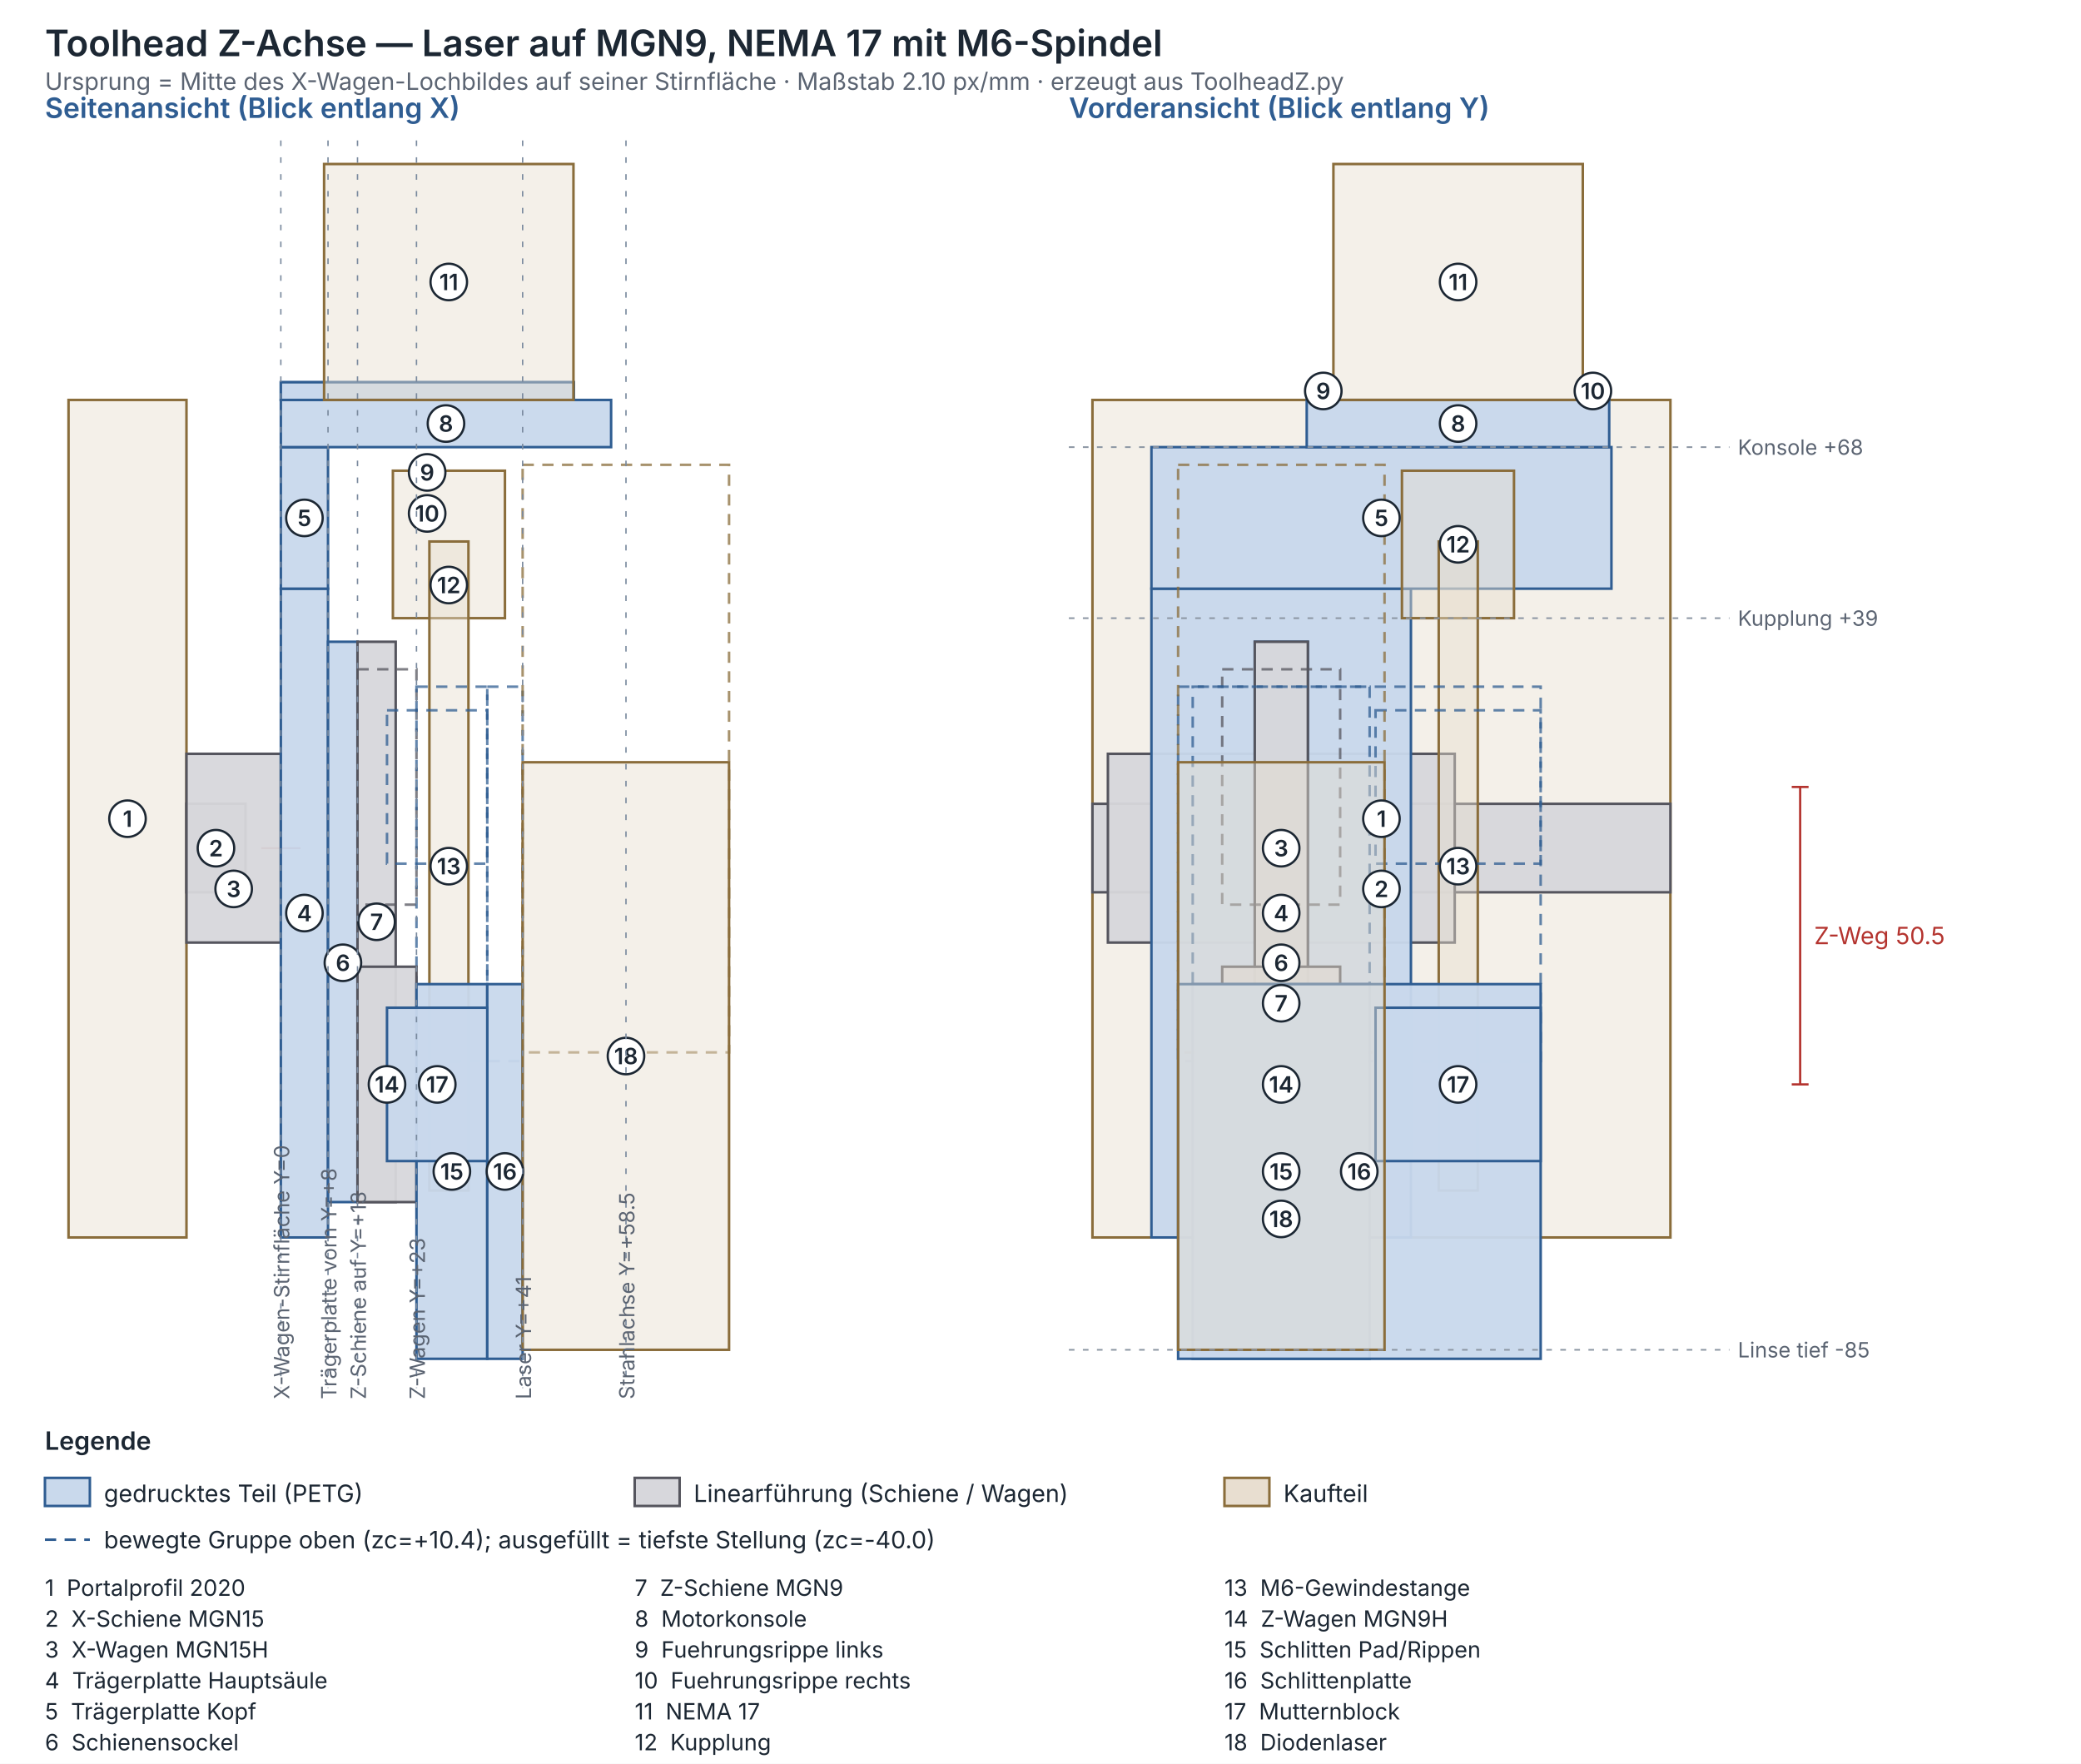
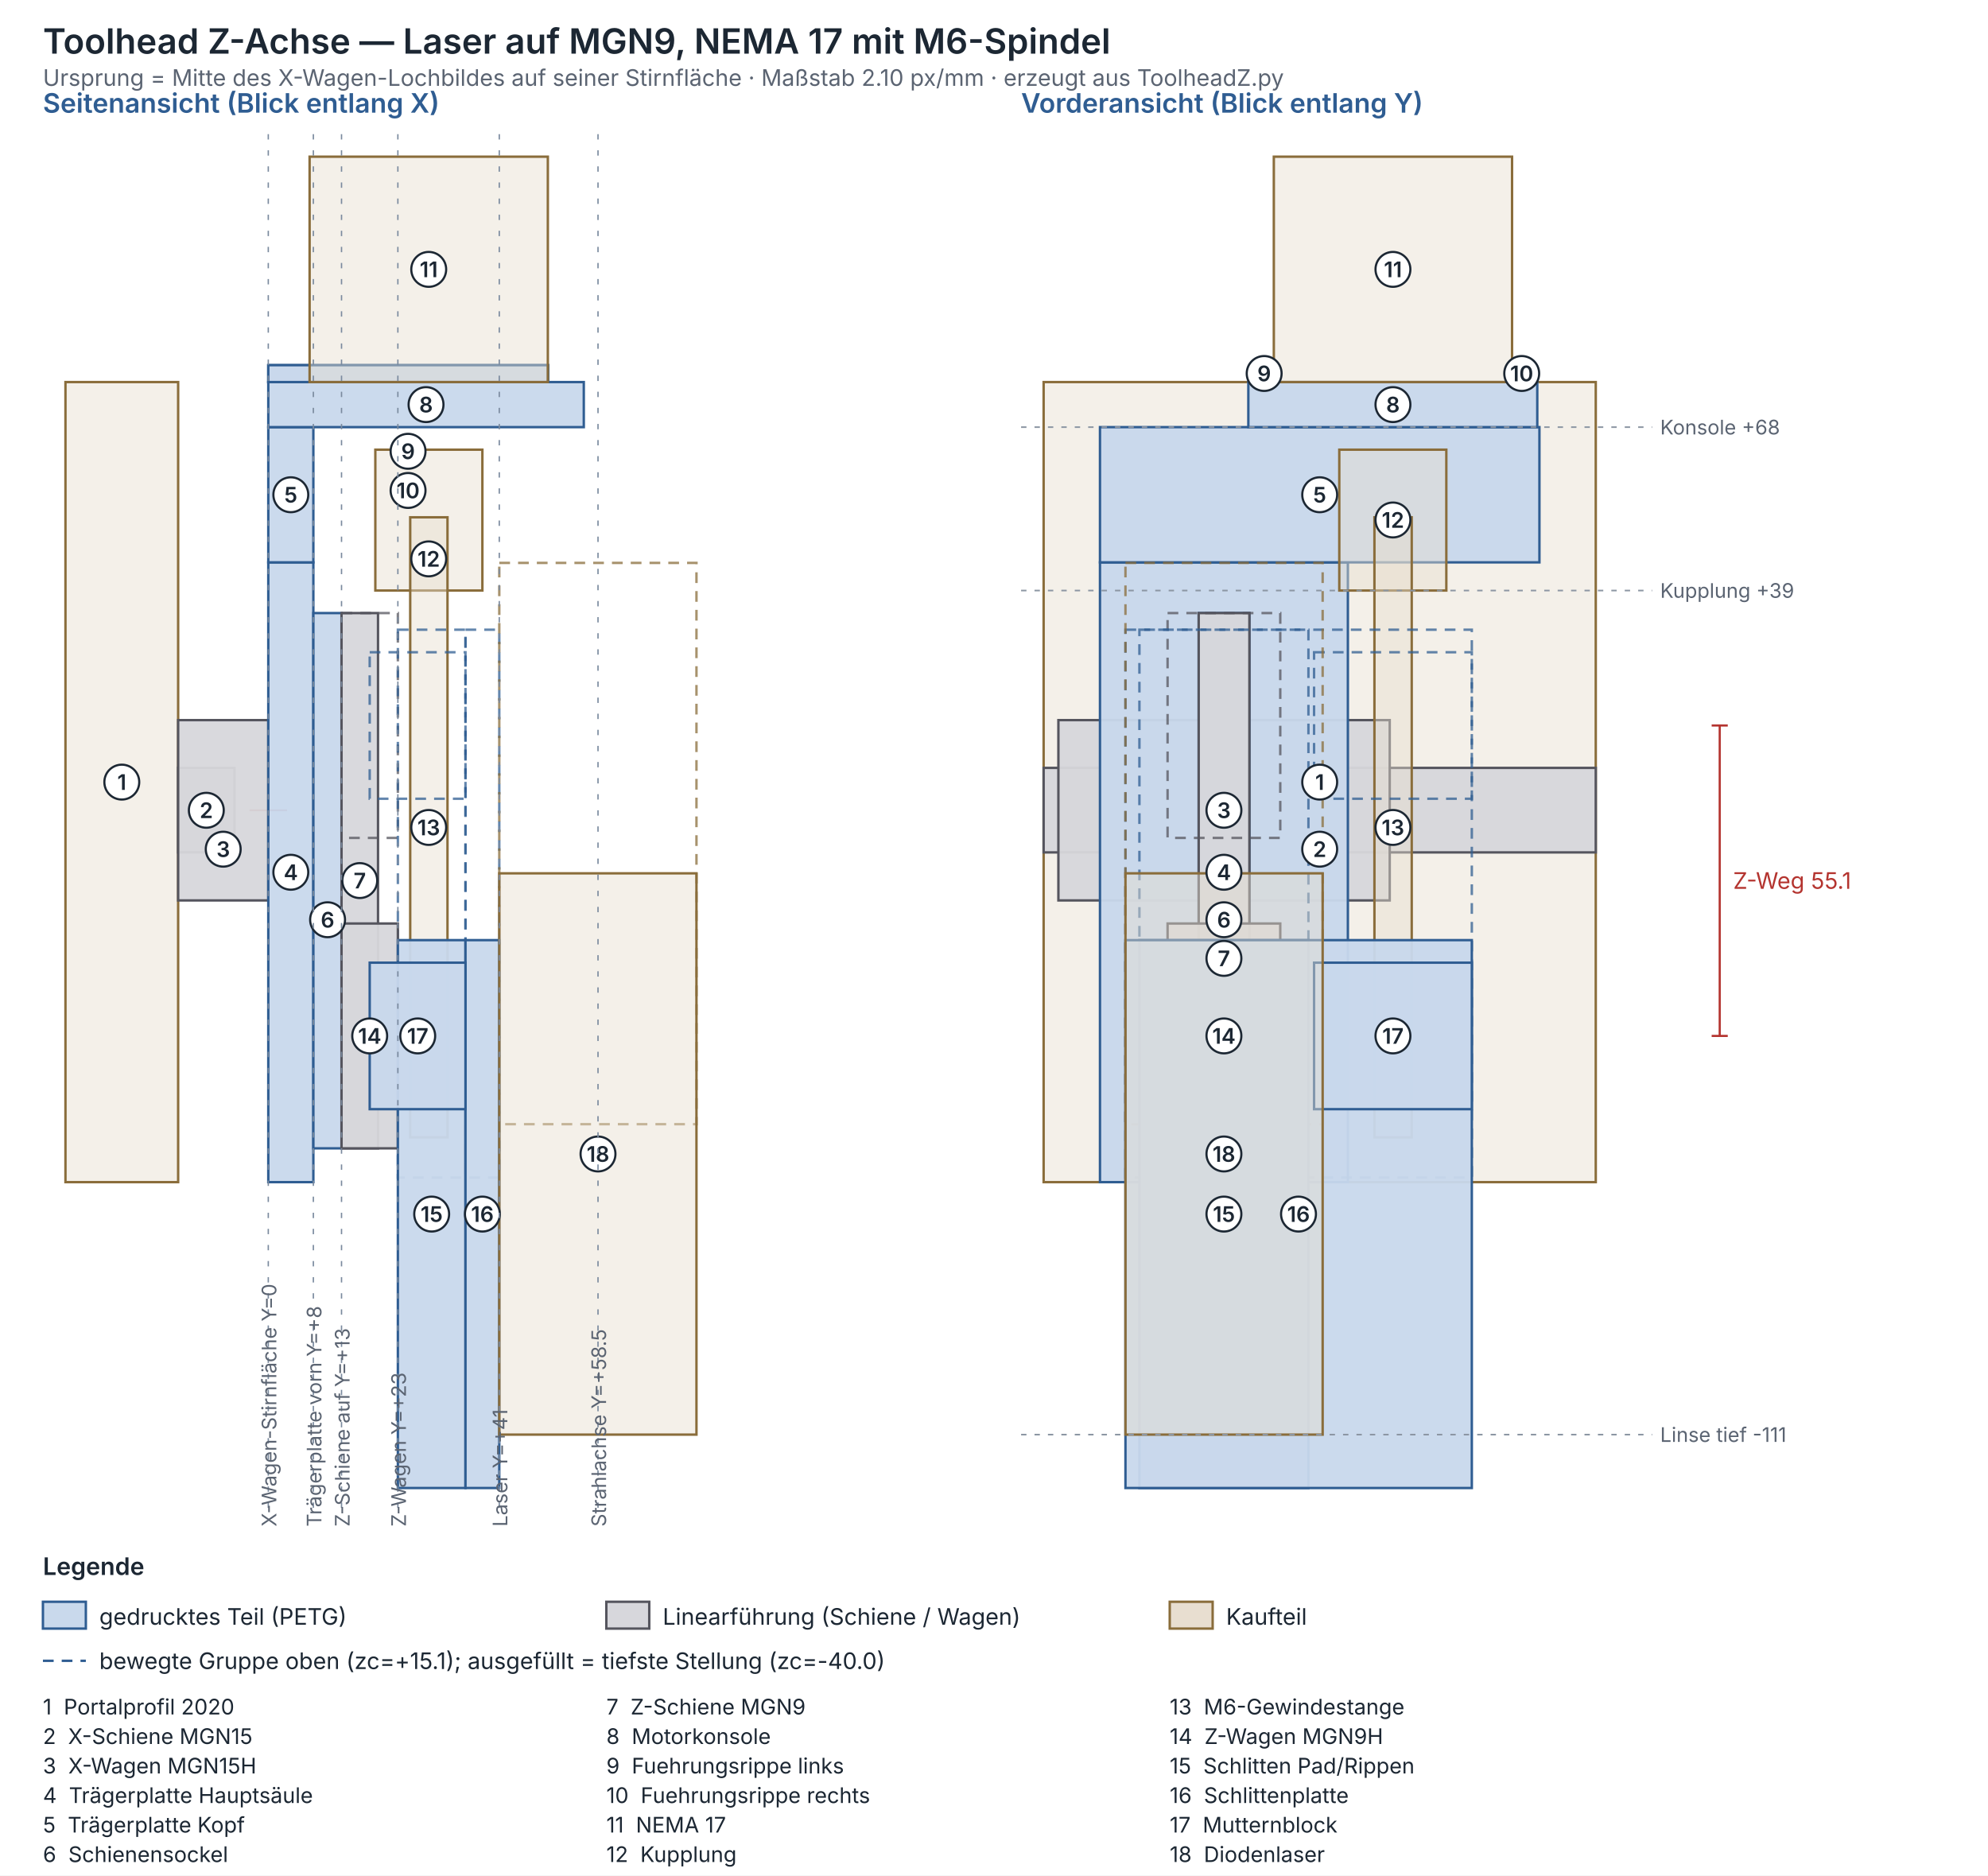
- <svg xmlns="http://www.w3.org/2000/svg" width="741" height="628" viewBox="0 0 741 628" font-family="Inter, Helvetica, Arial, sans-serif">
+ <svg xmlns="http://www.w3.org/2000/svg" width="741" height="699" viewBox="0 0 741 699" font-family="Inter, Helvetica, Arial, sans-serif">
  <rect width="100%" height="100%" fill="#ffffff" />
  <text x="16" y="20" font-size="13" font-weight="600" fill="#1c2733">Toolhead Z-Achse — Laser auf MGN9, NEMA 17 mit M6-Spindel</text>
  <text x="16" y="32" font-size="8.5" fill="#5b6472">Ursprung = Mitte des X-Wagen-Lochbildes auf seiner Stirnfläche · Maßstab 2.10 px/mm · erzeugt aus ToolheadZ.py</text>
  <text x="16.0" y="42.0" font-size="10" font-weight="600" fill="#2f5d92">Seitenansicht (Blick entlang X)</text>
  <line x1="93.0" y1="302.0" x2="107.0" y2="302.0" stroke="#b4342f" stroke-width="0.7" />
  <line x1="100.0" y1="295.0" x2="100.0" y2="309.0" stroke="#b4342f" stroke-width="0.7" />
  <rect x="24.4" y="142.4" width="42.0" height="298.2" fill="#e8ded0" fill-opacity="0.45" stroke="#8a6d3b" stroke-width="0.9" />
  <rect x="66.4" y="286.2" width="21.0" height="31.5" fill="#d7d7dc" fill-opacity="0.95" stroke="#55555e" stroke-width="0.9" />
  <rect x="66.4" y="268.4" width="33.6" height="67.2" fill="#d7d7dc" fill-opacity="0.95" stroke="#55555e" stroke-width="0.9" />
  <rect x="100.0" y="209.6" width="16.8" height="231.0" fill="#c9d9ec" fill-opacity="0.95" stroke="#2f5d92" stroke-width="0.9" />
  <rect x="100.0" y="159.2" width="16.8" height="50.4" fill="#c9d9ec" fill-opacity="0.95" stroke="#2f5d92" stroke-width="0.9" />
  <rect x="116.8" y="228.5" width="10.5" height="199.5" fill="#c9d9ec" fill-opacity="0.95" stroke="#2f5d92" stroke-width="0.9" />
  <rect x="127.3" y="228.5" width="13.6" height="199.5" fill="#d7d7dc" fill-opacity="0.95" stroke="#55555e" stroke-width="0.9" />
  <rect x="100.0" y="142.4" width="117.6" height="16.8" fill="#c9d9ec" fill-opacity="0.95" stroke="#2f5d92" stroke-width="0.9" />
  <rect x="100.0" y="136.1" width="104.3" height="6.3" fill="#c9d9ec" fill-opacity="0.95" stroke="#2f5d92" stroke-width="0.9" />
  <rect x="100.0" y="136.1" width="104.3" height="6.3" fill="#c9d9ec" fill-opacity="0.95" stroke="#2f5d92" stroke-width="0.9" />
  <rect x="115.4" y="58.4" width="88.8" height="84.0" fill="#e8ded0" fill-opacity="0.45" stroke="#8a6d3b" stroke-width="0.9" />
  <rect x="139.9" y="167.6" width="39.9" height="52.5" fill="#e8ded0" fill-opacity="0.45" stroke="#8a6d3b" stroke-width="0.9" />
  <rect x="152.9" y="192.8" width="13.9" height="231.1" fill="#e8ded0" fill-opacity="0.45" stroke="#8a6d3b" stroke-width="0.9" />
-   <rect x="127.3" y="238.3" width="21.0" height="83.8" fill="none" stroke="#55555e" stroke-width="0.9" stroke-dasharray="4 3" opacity="0.75" />
-   <rect x="148.3" y="244.5" width="25.2" height="133.3" fill="none" stroke="#2f5d92" stroke-width="0.9" stroke-dasharray="4 3" opacity="0.75" />
-   <rect x="173.5" y="244.5" width="12.6" height="133.3" fill="none" stroke="#2f5d92" stroke-width="0.9" stroke-dasharray="4 3" opacity="0.75" />
-   <rect x="137.8" y="252.9" width="35.7" height="54.6" fill="none" stroke="#2f5d92" stroke-width="0.9" stroke-dasharray="4 3" opacity="0.75" />
-   <rect x="186.1" y="165.5" width="73.5" height="209.2" fill="none" stroke="#8a6d3b" stroke-width="0.9" stroke-dasharray="4 3" opacity="0.75" />
+   <rect x="127.3" y="228.5" width="21.0" height="83.8" fill="none" stroke="#55555e" stroke-width="0.9" stroke-dasharray="4 3" opacity="0.75" />
+   <rect x="148.3" y="234.7" width="25.2" height="204.2" fill="none" stroke="#2f5d92" stroke-width="0.9" stroke-dasharray="4 3" opacity="0.75" />
+   <rect x="173.5" y="234.7" width="12.6" height="204.2" fill="none" stroke="#2f5d92" stroke-width="0.9" stroke-dasharray="4 3" opacity="0.75" />
+   <rect x="137.8" y="243.1" width="35.7" height="54.6" fill="none" stroke="#2f5d92" stroke-width="0.9" stroke-dasharray="4 3" opacity="0.75" />
+   <rect x="186.1" y="209.8" width="73.5" height="209.2" fill="none" stroke="#8a6d3b" stroke-width="0.9" stroke-dasharray="4 3" opacity="0.75" />
  <rect x="127.3" y="344.2" width="21.0" height="83.8" fill="#d7d7dc" fill-opacity="0.95" stroke="#55555e" stroke-width="0.9" />
-   <rect x="148.3" y="350.4" width="25.2" height="133.4" fill="#c9d9ec" fill-opacity="0.95" stroke="#2f5d92" stroke-width="0.9" />
-   <rect x="173.5" y="350.4" width="12.6" height="133.4" fill="#c9d9ec" fill-opacity="0.95" stroke="#2f5d92" stroke-width="0.9" />
+   <rect x="148.3" y="350.4" width="25.2" height="204.2" fill="#c9d9ec" fill-opacity="0.95" stroke="#2f5d92" stroke-width="0.9" />
+   <rect x="173.5" y="350.4" width="12.6" height="204.2" fill="#c9d9ec" fill-opacity="0.95" stroke="#2f5d92" stroke-width="0.9" />
  <rect x="137.8" y="358.8" width="35.7" height="54.6" fill="#c9d9ec" fill-opacity="0.95" stroke="#2f5d92" stroke-width="0.9" />
-   <rect x="186.1" y="271.4" width="73.5" height="209.2" fill="#e8ded0" fill-opacity="0.45" stroke="#8a6d3b" stroke-width="0.9" />
+   <rect x="186.1" y="325.5" width="73.5" height="209.2" fill="#e8ded0" fill-opacity="0.45" stroke="#8a6d3b" stroke-width="0.9" />
  <circle cx="45.4" cy="291.5" r="6.5" fill="#ffffff" stroke="#1c2733" stroke-width="0.8" />
  <text x="45.4" y="291.5" text-anchor="middle" dominant-baseline="central" font-size="8" font-weight="600" fill="#1c2733">1</text>
  <circle cx="76.9" cy="302.0" r="6.5" fill="#ffffff" stroke="#1c2733" stroke-width="0.8" />
  <text x="76.9" y="302.0" text-anchor="middle" dominant-baseline="central" font-size="8" font-weight="600" fill="#1c2733">2</text>
  <circle cx="83.2" cy="316.5" r="6.5" fill="#ffffff" stroke="#1c2733" stroke-width="0.8" />
  <text x="83.2" y="316.5" text-anchor="middle" dominant-baseline="central" font-size="8" font-weight="600" fill="#1c2733">3</text>
  <circle cx="108.4" cy="325.1" r="6.5" fill="#ffffff" stroke="#1c2733" stroke-width="0.8" />
  <text x="108.4" y="325.1" text-anchor="middle" dominant-baseline="central" font-size="8" font-weight="600" fill="#1c2733">4</text>
  <circle cx="108.4" cy="184.4" r="6.5" fill="#ffffff" stroke="#1c2733" stroke-width="0.8" />
  <text x="108.4" y="184.4" text-anchor="middle" dominant-baseline="central" font-size="8" font-weight="600" fill="#1c2733">5</text>
  <circle cx="122.1" cy="342.8" r="6.5" fill="#ffffff" stroke="#1c2733" stroke-width="0.8" />
  <text x="122.1" y="342.8" text-anchor="middle" dominant-baseline="central" font-size="8" font-weight="600" fill="#1c2733">6</text>
  <circle cx="134.1" cy="328.2" r="6.5" fill="#ffffff" stroke="#1c2733" stroke-width="0.8" />
  <text x="134.1" y="328.2" text-anchor="middle" dominant-baseline="central" font-size="8" font-weight="600" fill="#1c2733">7</text>
  <circle cx="158.8" cy="150.8" r="6.5" fill="#ffffff" stroke="#1c2733" stroke-width="0.8" />
  <text x="158.8" y="150.8" text-anchor="middle" dominant-baseline="central" font-size="8" font-weight="600" fill="#1c2733">8</text>
  <circle cx="152.1" cy="168.2" r="6.5" fill="#ffffff" stroke="#1c2733" stroke-width="0.8" />
  <text x="152.1" y="168.2" text-anchor="middle" dominant-baseline="central" font-size="8" font-weight="600" fill="#1c2733">9</text>
  <circle cx="152.1" cy="182.8" r="6.5" fill="#ffffff" stroke="#1c2733" stroke-width="0.8" />
  <text x="152.1" y="182.8" text-anchor="middle" dominant-baseline="central" font-size="8" font-weight="600" fill="#1c2733">10</text>
  <circle cx="159.8" cy="100.4" r="6.5" fill="#ffffff" stroke="#1c2733" stroke-width="0.8" />
  <text x="159.8" y="100.4" text-anchor="middle" dominant-baseline="central" font-size="8" font-weight="600" fill="#1c2733">11</text>
  <circle cx="159.8" cy="208.3" r="6.5" fill="#ffffff" stroke="#1c2733" stroke-width="0.8" />
  <text x="159.8" y="208.3" text-anchor="middle" dominant-baseline="central" font-size="8" font-weight="600" fill="#1c2733">12</text>
  <circle cx="159.8" cy="308.4" r="6.5" fill="#ffffff" stroke="#1c2733" stroke-width="0.8" />
  <text x="159.8" y="308.4" text-anchor="middle" dominant-baseline="central" font-size="8" font-weight="600" fill="#1c2733">13</text>
  <circle cx="137.8" cy="386.1" r="6.5" fill="#ffffff" stroke="#1c2733" stroke-width="0.8" />
  <text x="137.8" y="386.1" text-anchor="middle" dominant-baseline="central" font-size="8" font-weight="600" fill="#1c2733">14</text>
-   <circle cx="160.9" cy="417.1" r="6.5" fill="#ffffff" stroke="#1c2733" stroke-width="0.8" />
-   <text x="160.9" y="417.1" text-anchor="middle" dominant-baseline="central" font-size="8" font-weight="600" fill="#1c2733">15</text>
-   <circle cx="179.8" cy="417.1" r="6.5" fill="#ffffff" stroke="#1c2733" stroke-width="0.8" />
-   <text x="179.8" y="417.1" text-anchor="middle" dominant-baseline="central" font-size="8" font-weight="600" fill="#1c2733">16</text>
+   <circle cx="160.9" cy="452.5" r="6.5" fill="#ffffff" stroke="#1c2733" stroke-width="0.8" />
+   <text x="160.9" y="452.5" text-anchor="middle" dominant-baseline="central" font-size="8" font-weight="600" fill="#1c2733">15</text>
+   <circle cx="179.8" cy="452.5" r="6.5" fill="#ffffff" stroke="#1c2733" stroke-width="0.8" />
+   <text x="179.8" y="452.5" text-anchor="middle" dominant-baseline="central" font-size="8" font-weight="600" fill="#1c2733">16</text>
  <circle cx="155.7" cy="386.1" r="6.5" fill="#ffffff" stroke="#1c2733" stroke-width="0.8" />
  <text x="155.7" y="386.1" text-anchor="middle" dominant-baseline="central" font-size="8" font-weight="600" fill="#1c2733">17</text>
-   <circle cx="222.9" cy="376.0" r="6.5" fill="#ffffff" stroke="#1c2733" stroke-width="0.8" />
-   <text x="222.9" y="376.0" text-anchor="middle" dominant-baseline="central" font-size="8" font-weight="600" fill="#1c2733">18</text>
+   <circle cx="222.9" cy="430.1" r="6.5" fill="#ffffff" stroke="#1c2733" stroke-width="0.8" />
+   <text x="222.9" y="430.1" text-anchor="middle" dominant-baseline="central" font-size="8" font-weight="600" fill="#1c2733">18</text>
  <text x="380.6" y="42.0" font-size="10" font-weight="600" fill="#2f5d92">Vorderansicht (Blick entlang Y)</text>
  <line x1="449.2" y1="302.0" x2="463.2" y2="302.0" stroke="#b4342f" stroke-width="0.7" />
  <line x1="456.2" y1="295.0" x2="456.2" y2="309.0" stroke="#b4342f" stroke-width="0.7" />
  <rect x="389.0" y="142.4" width="205.8" height="298.2" fill="#e8ded0" fill-opacity="0.45" stroke="#8a6d3b" stroke-width="0.9" />
  <rect x="389.0" y="286.2" width="205.8" height="31.5" fill="#d7d7dc" fill-opacity="0.95" stroke="#55555e" stroke-width="0.9" />
  <rect x="394.5" y="268.4" width="123.5" height="67.2" fill="#d7d7dc" fill-opacity="0.95" stroke="#55555e" stroke-width="0.9" />
  <rect x="410.0" y="209.6" width="92.4" height="231.0" fill="#c9d9ec" fill-opacity="0.95" stroke="#2f5d92" stroke-width="0.9" />
  <rect x="410.0" y="159.2" width="163.8" height="50.4" fill="#c9d9ec" fill-opacity="0.95" stroke="#2f5d92" stroke-width="0.9" />
  <rect x="446.8" y="228.5" width="18.9" height="199.5" fill="#c9d9ec" fill-opacity="0.95" stroke="#2f5d92" stroke-width="0.9" />
  <rect x="446.8" y="228.5" width="18.9" height="199.5" fill="#d7d7dc" fill-opacity="0.95" stroke="#55555e" stroke-width="0.9" />
  <rect x="465.3" y="142.4" width="107.7" height="16.8" fill="#c9d9ec" fill-opacity="0.95" stroke="#2f5d92" stroke-width="0.9" />
  <rect x="468.1" y="136.1" width="6.3" height="6.3" fill="#c9d9ec" fill-opacity="0.95" stroke="#2f5d92" stroke-width="0.9" />
  <rect x="564.0" y="136.1" width="6.3" height="6.3" fill="#c9d9ec" fill-opacity="0.95" stroke="#2f5d92" stroke-width="0.9" />
  <rect x="474.8" y="58.4" width="88.8" height="84.0" fill="#e8ded0" fill-opacity="0.45" stroke="#8a6d3b" stroke-width="0.9" />
  <rect x="499.2" y="167.6" width="39.9" height="52.5" fill="#e8ded0" fill-opacity="0.45" stroke="#8a6d3b" stroke-width="0.9" />
  <rect x="512.3" y="192.8" width="13.9" height="231.1" fill="#e8ded0" fill-opacity="0.45" stroke="#8a6d3b" stroke-width="0.9" />
-   <rect x="435.2" y="238.3" width="42.0" height="83.8" fill="none" stroke="#55555e" stroke-width="0.9" stroke-dasharray="4 3" opacity="0.75" />
-   <rect x="424.7" y="244.5" width="63.0" height="133.3" fill="none" stroke="#2f5d92" stroke-width="0.9" stroke-dasharray="4 3" opacity="0.75" />
-   <rect x="419.5" y="244.5" width="129.1" height="133.3" fill="none" stroke="#2f5d92" stroke-width="0.9" stroke-dasharray="4 3" opacity="0.75" />
-   <rect x="489.8" y="252.9" width="58.8" height="54.6" fill="none" stroke="#2f5d92" stroke-width="0.9" stroke-dasharray="4 3" opacity="0.75" />
-   <rect x="419.5" y="165.5" width="73.5" height="209.2" fill="none" stroke="#8a6d3b" stroke-width="0.9" stroke-dasharray="4 3" opacity="0.75" />
+   <rect x="435.2" y="228.5" width="42.0" height="83.8" fill="none" stroke="#55555e" stroke-width="0.9" stroke-dasharray="4 3" opacity="0.75" />
+   <rect x="424.7" y="234.7" width="63.0" height="204.2" fill="none" stroke="#2f5d92" stroke-width="0.9" stroke-dasharray="4 3" opacity="0.75" />
+   <rect x="419.5" y="234.7" width="129.1" height="204.2" fill="none" stroke="#2f5d92" stroke-width="0.9" stroke-dasharray="4 3" opacity="0.75" />
+   <rect x="489.8" y="243.1" width="58.8" height="54.6" fill="none" stroke="#2f5d92" stroke-width="0.9" stroke-dasharray="4 3" opacity="0.75" />
+   <rect x="419.5" y="209.8" width="73.5" height="209.2" fill="none" stroke="#8a6d3b" stroke-width="0.9" stroke-dasharray="4 3" opacity="0.75" />
  <rect x="435.2" y="344.2" width="42.0" height="83.8" fill="#d7d7dc" fill-opacity="0.95" stroke="#55555e" stroke-width="0.9" />
-   <rect x="424.7" y="350.4" width="63.0" height="133.4" fill="#c9d9ec" fill-opacity="0.95" stroke="#2f5d92" stroke-width="0.9" />
-   <rect x="419.5" y="350.4" width="129.1" height="133.4" fill="#c9d9ec" fill-opacity="0.95" stroke="#2f5d92" stroke-width="0.9" />
+   <rect x="424.7" y="350.4" width="63.0" height="204.2" fill="#c9d9ec" fill-opacity="0.95" stroke="#2f5d92" stroke-width="0.9" />
+   <rect x="419.5" y="350.4" width="129.1" height="204.2" fill="#c9d9ec" fill-opacity="0.95" stroke="#2f5d92" stroke-width="0.9" />
  <rect x="489.8" y="358.8" width="58.8" height="54.6" fill="#c9d9ec" fill-opacity="0.95" stroke="#2f5d92" stroke-width="0.9" />
-   <rect x="419.5" y="271.4" width="73.5" height="209.2" fill="#e8ded0" fill-opacity="0.45" stroke="#8a6d3b" stroke-width="0.9" />
+   <rect x="419.5" y="325.5" width="73.5" height="209.2" fill="#e8ded0" fill-opacity="0.45" stroke="#8a6d3b" stroke-width="0.9" />
  <circle cx="491.9" cy="291.5" r="6.5" fill="#ffffff" stroke="#1c2733" stroke-width="0.8" />
  <text x="491.9" y="291.5" text-anchor="middle" dominant-baseline="central" font-size="8" font-weight="600" fill="#1c2733">1</text>
  <circle cx="491.9" cy="316.5" r="6.5" fill="#ffffff" stroke="#1c2733" stroke-width="0.8" />
  <text x="491.9" y="316.5" text-anchor="middle" dominant-baseline="central" font-size="8" font-weight="600" fill="#1c2733">2</text>
  <circle cx="456.2" cy="302.0" r="6.5" fill="#ffffff" stroke="#1c2733" stroke-width="0.8" />
  <text x="456.2" y="302.0" text-anchor="middle" dominant-baseline="central" font-size="8" font-weight="600" fill="#1c2733">3</text>
  <circle cx="456.2" cy="325.1" r="6.5" fill="#ffffff" stroke="#1c2733" stroke-width="0.8" />
  <text x="456.2" y="325.1" text-anchor="middle" dominant-baseline="central" font-size="8" font-weight="600" fill="#1c2733">4</text>
  <circle cx="491.9" cy="184.4" r="6.5" fill="#ffffff" stroke="#1c2733" stroke-width="0.8" />
  <text x="491.9" y="184.4" text-anchor="middle" dominant-baseline="central" font-size="8" font-weight="600" fill="#1c2733">5</text>
  <circle cx="456.2" cy="342.8" r="6.5" fill="#ffffff" stroke="#1c2733" stroke-width="0.8" />
  <text x="456.2" y="342.8" text-anchor="middle" dominant-baseline="central" font-size="8" font-weight="600" fill="#1c2733">6</text>
  <circle cx="456.2" cy="357.2" r="6.5" fill="#ffffff" stroke="#1c2733" stroke-width="0.8" />
  <text x="456.2" y="357.2" text-anchor="middle" dominant-baseline="central" font-size="8" font-weight="600" fill="#1c2733">7</text>
  <circle cx="519.2" cy="150.8" r="6.5" fill="#ffffff" stroke="#1c2733" stroke-width="0.8" />
  <text x="519.2" y="150.8" text-anchor="middle" dominant-baseline="central" font-size="8" font-weight="600" fill="#1c2733">8</text>
  <circle cx="471.2" cy="139.2" r="6.5" fill="#ffffff" stroke="#1c2733" stroke-width="0.8" />
  <text x="471.2" y="139.2" text-anchor="middle" dominant-baseline="central" font-size="8" font-weight="600" fill="#1c2733">9</text>
  <circle cx="567.2" cy="139.2" r="6.5" fill="#ffffff" stroke="#1c2733" stroke-width="0.8" />
  <text x="567.2" y="139.2" text-anchor="middle" dominant-baseline="central" font-size="8" font-weight="600" fill="#1c2733">10</text>
  <circle cx="519.2" cy="100.4" r="6.5" fill="#ffffff" stroke="#1c2733" stroke-width="0.8" />
  <text x="519.2" y="100.4" text-anchor="middle" dominant-baseline="central" font-size="8" font-weight="600" fill="#1c2733">11</text>
  <circle cx="519.2" cy="193.8" r="6.5" fill="#ffffff" stroke="#1c2733" stroke-width="0.8" />
  <text x="519.2" y="193.8" text-anchor="middle" dominant-baseline="central" font-size="8" font-weight="600" fill="#1c2733">12</text>
  <circle cx="519.2" cy="308.4" r="6.5" fill="#ffffff" stroke="#1c2733" stroke-width="0.8" />
  <text x="519.2" y="308.4" text-anchor="middle" dominant-baseline="central" font-size="8" font-weight="600" fill="#1c2733">13</text>
  <circle cx="456.2" cy="386.1" r="6.5" fill="#ffffff" stroke="#1c2733" stroke-width="0.8" />
  <text x="456.2" y="386.1" text-anchor="middle" dominant-baseline="central" font-size="8" font-weight="600" fill="#1c2733">14</text>
-   <circle cx="456.2" cy="417.1" r="6.5" fill="#ffffff" stroke="#1c2733" stroke-width="0.8" />
-   <text x="456.2" y="417.1" text-anchor="middle" dominant-baseline="central" font-size="8" font-weight="600" fill="#1c2733">15</text>
-   <circle cx="484.0" cy="417.1" r="6.5" fill="#ffffff" stroke="#1c2733" stroke-width="0.8" />
-   <text x="484.0" y="417.1" text-anchor="middle" dominant-baseline="central" font-size="8" font-weight="600" fill="#1c2733">16</text>
+   <circle cx="456.2" cy="452.5" r="6.5" fill="#ffffff" stroke="#1c2733" stroke-width="0.8" />
+   <text x="456.2" y="452.5" text-anchor="middle" dominant-baseline="central" font-size="8" font-weight="600" fill="#1c2733">15</text>
+   <circle cx="484.0" cy="452.5" r="6.5" fill="#ffffff" stroke="#1c2733" stroke-width="0.8" />
+   <text x="484.0" y="452.5" text-anchor="middle" dominant-baseline="central" font-size="8" font-weight="600" fill="#1c2733">16</text>
  <circle cx="519.2" cy="386.1" r="6.5" fill="#ffffff" stroke="#1c2733" stroke-width="0.8" />
  <text x="519.2" y="386.1" text-anchor="middle" dominant-baseline="central" font-size="8" font-weight="600" fill="#1c2733">17</text>
-   <circle cx="456.2" cy="434.0" r="6.5" fill="#ffffff" stroke="#1c2733" stroke-width="0.8" />
-   <text x="456.2" y="434.0" text-anchor="middle" dominant-baseline="central" font-size="8" font-weight="600" fill="#1c2733">18</text>
-   <line x1="100.0" y1="50.0" x2="100.0" y2="494.2" stroke="#7a8a9e" stroke-width="0.5" stroke-dasharray="2 4" />
-   <text x="103.0" y="498.2" font-size="7.5" fill="#5b6472" transform="rotate(-90 103.0 498.2)" text-anchor="start">X-Wagen-Stirnfläche  Y=0</text>
-   <line x1="116.8" y1="50.0" x2="116.8" y2="494.2" stroke="#7a8a9e" stroke-width="0.5" stroke-dasharray="2 4" />
-   <text x="119.8" y="498.2" font-size="7.5" fill="#5b6472" transform="rotate(-90 119.8 498.2)" text-anchor="start">Trägerplatte vorn  Y=+8</text>
-   <line x1="127.3" y1="50.0" x2="127.3" y2="494.2" stroke="#7a8a9e" stroke-width="0.5" stroke-dasharray="2 4" />
-   <text x="130.3" y="498.2" font-size="7.5" fill="#5b6472" transform="rotate(-90 130.3 498.2)" text-anchor="start">Z-Schiene auf  Y=+13</text>
-   <line x1="148.3" y1="50.0" x2="148.3" y2="494.2" stroke="#7a8a9e" stroke-width="0.5" stroke-dasharray="2 4" />
-   <text x="151.3" y="498.2" font-size="7.5" fill="#5b6472" transform="rotate(-90 151.3 498.2)" text-anchor="start">Z-Wagen  Y=+23</text>
-   <line x1="186.1" y1="50.0" x2="186.1" y2="494.2" stroke="#7a8a9e" stroke-width="0.5" stroke-dasharray="2 4" />
-   <text x="189.1" y="498.2" font-size="7.5" fill="#5b6472" transform="rotate(-90 189.1 498.2)" text-anchor="start">Laser  Y=+41</text>
-   <line x1="222.9" y1="50.0" x2="222.9" y2="494.2" stroke="#7a8a9e" stroke-width="0.5" stroke-dasharray="2 4" />
-   <text x="225.9" y="498.2" font-size="7.5" fill="#5b6472" transform="rotate(-90 225.9 498.2)" text-anchor="start">Strahlachse  Y=+58.5</text>
-   <line x1="641.0" y1="386.1" x2="641.0" y2="280.2" stroke="#b4342f" stroke-width="0.8" />
+   <circle cx="456.2" cy="430.1" r="6.5" fill="#ffffff" stroke="#1c2733" stroke-width="0.8" />
+   <text x="456.2" y="430.1" text-anchor="middle" dominant-baseline="central" font-size="8" font-weight="600" fill="#1c2733">18</text>
+   <line x1="100.0" y1="50.0" x2="100.0" y2="565.0" stroke="#7a8a9e" stroke-width="0.5" stroke-dasharray="2 4" />
+   <text x="103.0" y="569.0" font-size="7.5" fill="#5b6472" transform="rotate(-90 103.0 569.0)" text-anchor="start">X-Wagen-Stirnfläche  Y=0</text>
+   <line x1="116.8" y1="50.0" x2="116.8" y2="565.0" stroke="#7a8a9e" stroke-width="0.5" stroke-dasharray="2 4" />
+   <text x="119.8" y="569.0" font-size="7.5" fill="#5b6472" transform="rotate(-90 119.8 569.0)" text-anchor="start">Trägerplatte vorn  Y=+8</text>
+   <line x1="127.3" y1="50.0" x2="127.3" y2="565.0" stroke="#7a8a9e" stroke-width="0.5" stroke-dasharray="2 4" />
+   <text x="130.3" y="569.0" font-size="7.5" fill="#5b6472" transform="rotate(-90 130.3 569.0)" text-anchor="start">Z-Schiene auf  Y=+13</text>
+   <line x1="148.3" y1="50.0" x2="148.3" y2="565.0" stroke="#7a8a9e" stroke-width="0.5" stroke-dasharray="2 4" />
+   <text x="151.3" y="569.0" font-size="7.5" fill="#5b6472" transform="rotate(-90 151.3 569.0)" text-anchor="start">Z-Wagen  Y=+23</text>
+   <line x1="186.1" y1="50.0" x2="186.1" y2="565.0" stroke="#7a8a9e" stroke-width="0.5" stroke-dasharray="2 4" />
+   <text x="189.1" y="569.0" font-size="7.5" fill="#5b6472" transform="rotate(-90 189.1 569.0)" text-anchor="start">Laser  Y=+41</text>
+   <line x1="222.9" y1="50.0" x2="222.9" y2="565.0" stroke="#7a8a9e" stroke-width="0.5" stroke-dasharray="2 4" />
+   <text x="225.9" y="569.0" font-size="7.5" fill="#5b6472" transform="rotate(-90 225.9 569.0)" text-anchor="start">Strahlachse  Y=+58.5</text>
+   <line x1="641.0" y1="386.1" x2="641.0" y2="270.4" stroke="#b4342f" stroke-width="0.8" />
  <line x1="638.0" y1="386.1" x2="644.0" y2="386.1" stroke="#b4342f" stroke-width="0.8" />
-   <line x1="638.0" y1="280.2" x2="644.0" y2="280.2" stroke="#b4342f" stroke-width="0.8" />
-   <text x="646.0" y="333.1" font-size="8.5" fill="#b4342f" text-anchor="start" dominant-baseline="middle">Z-Weg 50.5</text>
+   <line x1="638.0" y1="270.4" x2="644.0" y2="270.4" stroke="#b4342f" stroke-width="0.8" />
+   <text x="646.0" y="328.2" font-size="8.5" fill="#b4342f" text-anchor="start" dominant-baseline="middle">Z-Weg 55.1</text>
  <line x1="380.6" y1="159.2" x2="615.8" y2="159.2" stroke="#8c96a3" stroke-width="0.6" stroke-dasharray="2 3" />
  <text x="618.8" y="159.2" font-size="7.5" fill="#5b6472" dominant-baseline="middle">Konsole +68</text>
  <line x1="380.6" y1="220.1" x2="615.8" y2="220.1" stroke="#8c96a3" stroke-width="0.6" stroke-dasharray="2 3" />
  <text x="618.8" y="220.1" font-size="7.5" fill="#5b6472" dominant-baseline="middle">Kupplung +39</text>
-   <line x1="380.6" y1="480.6" x2="615.8" y2="480.6" stroke="#8c96a3" stroke-width="0.6" stroke-dasharray="2 3" />
-   <text x="618.8" y="480.6" font-size="7.5" fill="#5b6472" dominant-baseline="middle">Linse tief -85</text>
-   <text x="16" y="516.2" font-size="9" font-weight="600" fill="#1c2733">Legende</text>
-   <rect x="16" y="526.2" width="16" height="10" fill="#c9d9ec" stroke="#2f5d92" stroke-width="0.9" />
-   <text x="37" y="531.7" font-size="8.5" fill="#1c2733" dominant-baseline="middle">gedrucktes Teil (PETG)</text>
-   <rect x="226" y="526.2" width="16" height="10" fill="#d7d7dc" stroke="#55555e" stroke-width="0.9" />
-   <text x="247" y="531.7" font-size="8.5" fill="#1c2733" dominant-baseline="middle">Linearführung (Schiene / Wagen)</text>
-   <rect x="436" y="526.2" width="16" height="10" fill="#e8ded0" stroke="#8a6d3b" stroke-width="0.9" />
-   <text x="457" y="531.7" font-size="8.5" fill="#1c2733" dominant-baseline="middle">Kaufteil</text>
-   <line x1="16" y1="548.2" x2="32" y2="548.2" stroke="#2f5d92" stroke-width="0.9" stroke-dasharray="4 3" />
-   <text x="37" y="548.2" font-size="8.5" fill="#1c2733" dominant-baseline="middle">bewegte Gruppe oben (zc=+10.4); ausgefüllt = tiefste Stellung (zc=-40.0)</text>
-   <text x="16" y="568.2" font-size="8" fill="#1c2733">1  Portalprofil 2020</text>
-   <text x="16" y="579.2" font-size="8" fill="#1c2733">2  X-Schiene MGN15</text>
-   <text x="16" y="590.2" font-size="8" fill="#1c2733">3  X-Wagen MGN15H</text>
-   <text x="16" y="601.2" font-size="8" fill="#1c2733">4  Trägerplatte Hauptsäule</text>
-   <text x="16" y="612.2" font-size="8" fill="#1c2733">5  Trägerplatte Kopf</text>
-   <text x="16" y="623.2" font-size="8" fill="#1c2733">6  Schienensockel</text>
-   <text x="226" y="568.2" font-size="8" fill="#1c2733">7  Z-Schiene MGN9</text>
-   <text x="226" y="579.2" font-size="8" fill="#1c2733">8  Motorkonsole</text>
-   <text x="226" y="590.2" font-size="8" fill="#1c2733">9  Fuehrungsrippe links</text>
-   <text x="226" y="601.2" font-size="8" fill="#1c2733">10  Fuehrungsrippe rechts</text>
-   <text x="226" y="612.2" font-size="8" fill="#1c2733">11  NEMA 17</text>
-   <text x="226" y="623.2" font-size="8" fill="#1c2733">12  Kupplung</text>
-   <text x="436" y="568.2" font-size="8" fill="#1c2733">13  M6-Gewindestange</text>
-   <text x="436" y="579.2" font-size="8" fill="#1c2733">14  Z-Wagen MGN9H</text>
-   <text x="436" y="590.2" font-size="8" fill="#1c2733">15  Schlitten Pad/Rippen</text>
-   <text x="436" y="601.2" font-size="8" fill="#1c2733">16  Schlittenplatte</text>
-   <text x="436" y="612.2" font-size="8" fill="#1c2733">17  Mutternblock</text>
-   <text x="436" y="623.2" font-size="8" fill="#1c2733">18  Diodenlaser</text>
+   <line x1="380.6" y1="534.7" x2="615.8" y2="534.7" stroke="#8c96a3" stroke-width="0.6" stroke-dasharray="2 3" />
+   <text x="618.8" y="534.7" font-size="7.5" fill="#5b6472" dominant-baseline="middle">Linse tief -111</text>
+   <text x="16" y="587.0" font-size="9" font-weight="600" fill="#1c2733">Legende</text>
+   <rect x="16" y="597.0" width="16" height="10" fill="#c9d9ec" stroke="#2f5d92" stroke-width="0.9" />
+   <text x="37" y="602.5" font-size="8.5" fill="#1c2733" dominant-baseline="middle">gedrucktes Teil (PETG)</text>
+   <rect x="226" y="597.0" width="16" height="10" fill="#d7d7dc" stroke="#55555e" stroke-width="0.9" />
+   <text x="247" y="602.5" font-size="8.5" fill="#1c2733" dominant-baseline="middle">Linearführung (Schiene / Wagen)</text>
+   <rect x="436" y="597.0" width="16" height="10" fill="#e8ded0" stroke="#8a6d3b" stroke-width="0.9" />
+   <text x="457" y="602.5" font-size="8.5" fill="#1c2733" dominant-baseline="middle">Kaufteil</text>
+   <line x1="16" y1="619.0" x2="32" y2="619.0" stroke="#2f5d92" stroke-width="0.9" stroke-dasharray="4 3" />
+   <text x="37" y="619.0" font-size="8.5" fill="#1c2733" dominant-baseline="middle">bewegte Gruppe oben (zc=+15.1); ausgefüllt = tiefste Stellung (zc=-40.0)</text>
+   <text x="16" y="639.0" font-size="8" fill="#1c2733">1  Portalprofil 2020</text>
+   <text x="16" y="650.0" font-size="8" fill="#1c2733">2  X-Schiene MGN15</text>
+   <text x="16" y="661.0" font-size="8" fill="#1c2733">3  X-Wagen MGN15H</text>
+   <text x="16" y="672.0" font-size="8" fill="#1c2733">4  Trägerplatte Hauptsäule</text>
+   <text x="16" y="683.0" font-size="8" fill="#1c2733">5  Trägerplatte Kopf</text>
+   <text x="16" y="694.0" font-size="8" fill="#1c2733">6  Schienensockel</text>
+   <text x="226" y="639.0" font-size="8" fill="#1c2733">7  Z-Schiene MGN9</text>
+   <text x="226" y="650.0" font-size="8" fill="#1c2733">8  Motorkonsole</text>
+   <text x="226" y="661.0" font-size="8" fill="#1c2733">9  Fuehrungsrippe links</text>
+   <text x="226" y="672.0" font-size="8" fill="#1c2733">10  Fuehrungsrippe rechts</text>
+   <text x="226" y="683.0" font-size="8" fill="#1c2733">11  NEMA 17</text>
+   <text x="226" y="694.0" font-size="8" fill="#1c2733">12  Kupplung</text>
+   <text x="436" y="639.0" font-size="8" fill="#1c2733">13  M6-Gewindestange</text>
+   <text x="436" y="650.0" font-size="8" fill="#1c2733">14  Z-Wagen MGN9H</text>
+   <text x="436" y="661.0" font-size="8" fill="#1c2733">15  Schlitten Pad/Rippen</text>
+   <text x="436" y="672.0" font-size="8" fill="#1c2733">16  Schlittenplatte</text>
+   <text x="436" y="683.0" font-size="8" fill="#1c2733">17  Mutternblock</text>
+   <text x="436" y="694.0" font-size="8" fill="#1c2733">18  Diodenlaser</text>
</svg>
